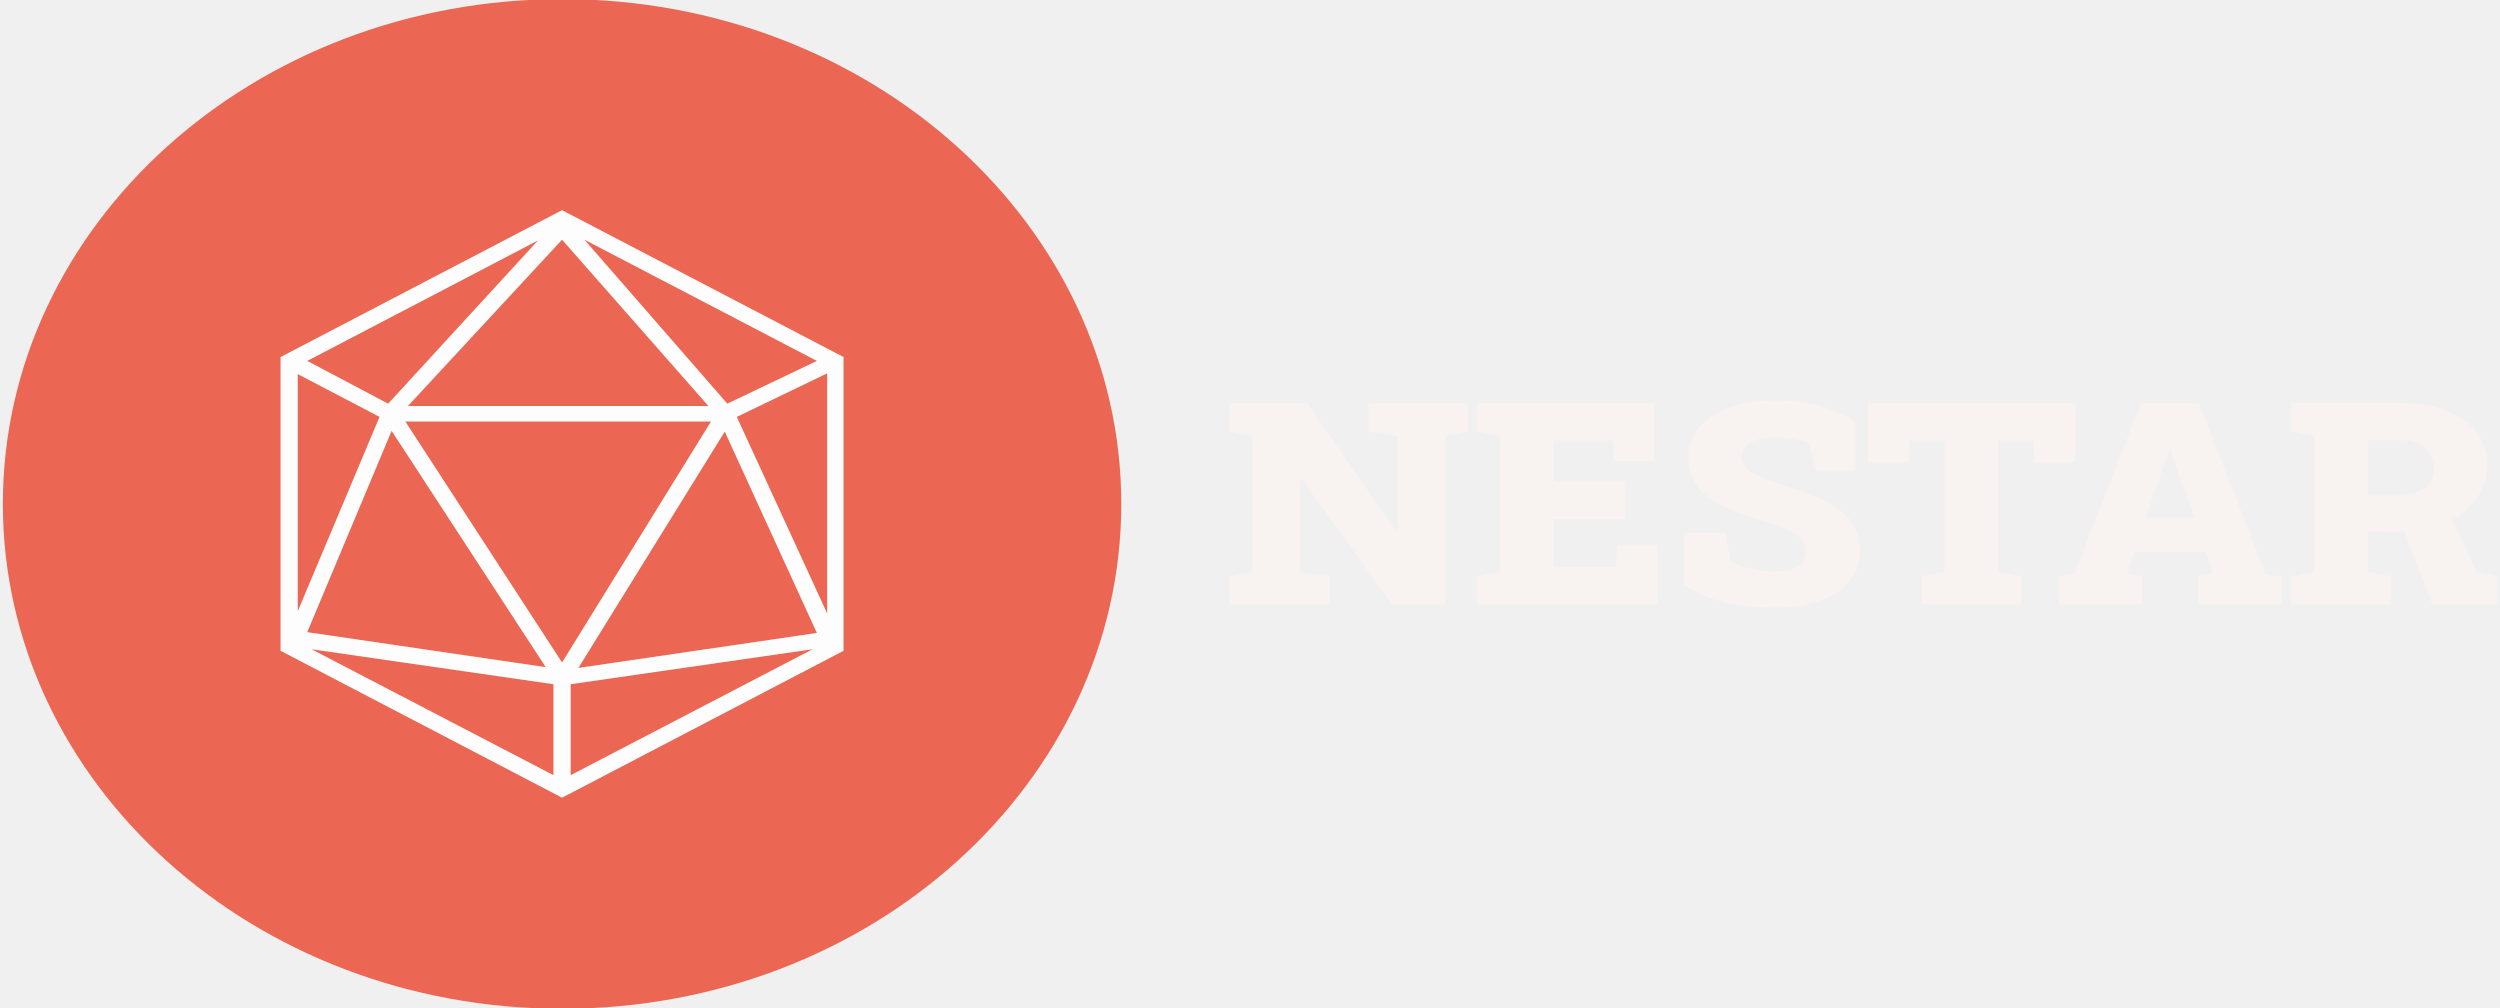
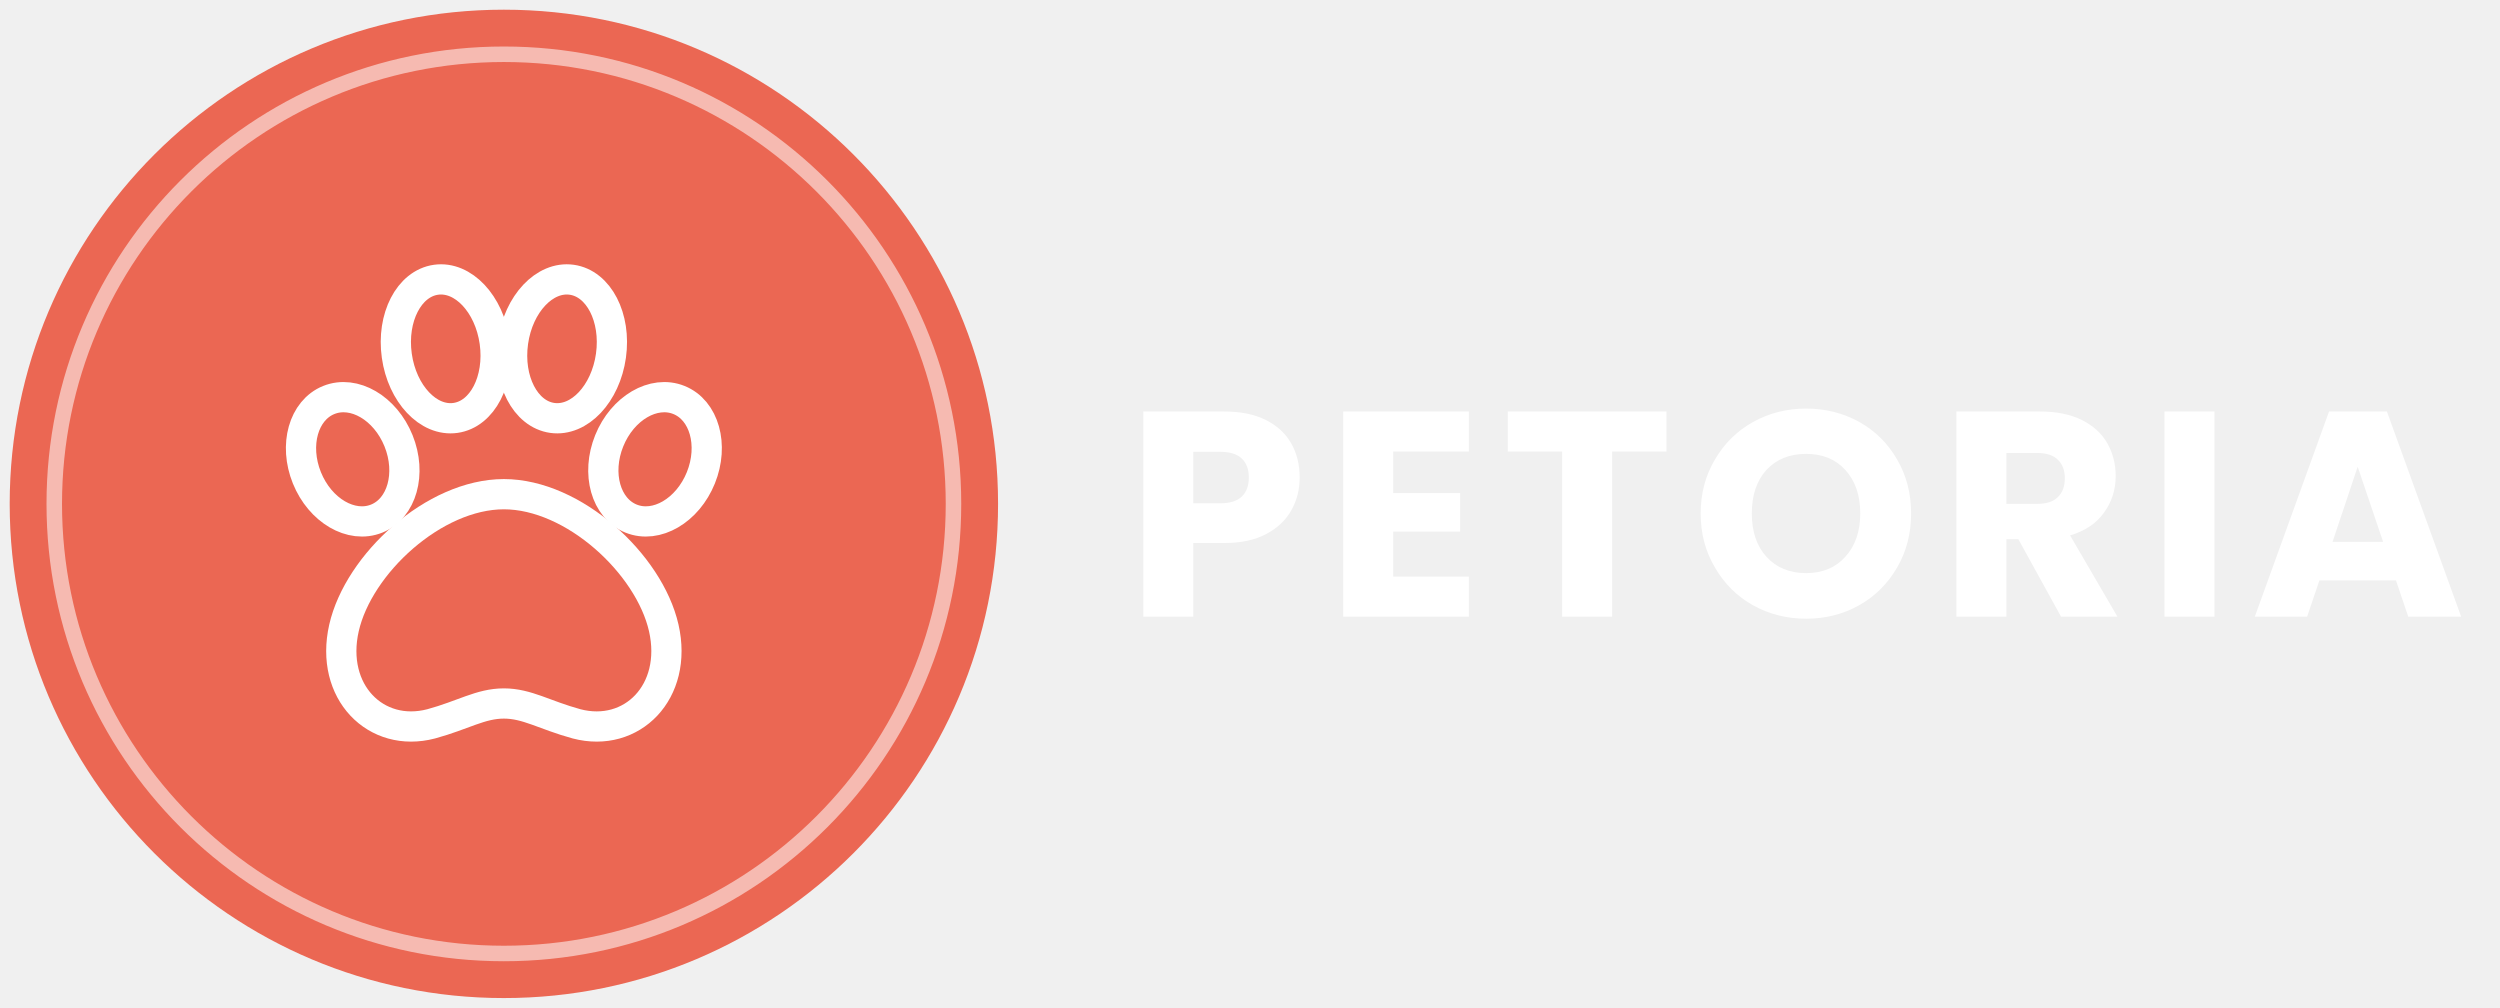
- <svg xmlns="http://www.w3.org/2000/svg" width="129" height="52" viewBox="0 0 129 52" fill="none">
-   <g clipPath="url(#clip0_6733_27842)">
-     <g clipPath="url(#clip1_6733_27842)">
-       <g clipPath="url(#clip2_6733_27842)">
-         <g clipPath="url(#clip3_6733_27842)">
-           <g clipPath="url(#clip4_6733_27842)">
-             <path d="M68.607 31.195H63.445V29.733L64.631 29.502V22.5L63.445 22.272V20.801H64.631H67.454L72.073 27.456H72.118V22.5L70.609 22.272V20.801H74.579H75.771V22.272L74.579 22.5V31.195H71.843L67.137 24.684H67.092V29.502L68.607 29.733V31.195ZM85.512 31.195H76.192V29.733L77.383 29.502V22.5L76.192 22.272V20.801H85.386V23.801H83.29L83.226 22.728H80.159V24.862H83.835V26.783H80.159V29.259H83.378L83.439 28.14H85.512V31.195ZM91.574 31.344C90.637 31.344 89.805 31.263 89.078 31.101C88.35 30.94 87.624 30.636 86.901 30.189V27.491H89.045L89.281 28.876C89.45 29.046 89.748 29.189 90.175 29.306C90.603 29.423 91.069 29.482 91.574 29.482C91.928 29.482 92.224 29.443 92.462 29.365C92.699 29.285 92.878 29.169 92.999 29.017C93.12 28.865 93.181 28.681 93.181 28.467C93.181 28.262 93.123 28.079 93.009 27.918C92.897 27.756 92.711 27.603 92.452 27.459C92.195 27.312 91.847 27.163 91.409 27.011C90.423 26.727 89.613 26.436 88.98 26.14C88.348 25.846 87.878 25.497 87.572 25.093C87.263 24.688 87.109 24.185 87.109 23.585C87.109 23.01 87.29 22.507 87.653 22.076C88.017 21.645 88.518 21.306 89.155 21.059C89.794 20.811 90.524 20.68 91.344 20.667C92.284 20.647 93.114 20.732 93.835 20.921C94.558 21.108 95.196 21.392 95.749 21.772V24.277H93.695L93.368 22.886C93.189 22.806 92.934 22.733 92.604 22.667C92.272 22.598 91.918 22.564 91.542 22.564C91.222 22.564 90.938 22.602 90.687 22.678C90.437 22.754 90.238 22.869 90.091 23.023C89.947 23.175 89.874 23.365 89.874 23.593C89.874 23.779 89.935 23.944 90.055 24.09C90.179 24.235 90.392 24.38 90.697 24.526C91.003 24.67 91.431 24.838 91.979 25.029C93.285 25.376 94.277 25.809 94.955 26.33C95.633 26.852 95.972 27.56 95.972 28.453C95.972 29.067 95.788 29.589 95.418 30.02C95.049 30.45 94.535 30.779 93.877 31.005C93.218 31.231 92.451 31.344 91.574 31.344ZM104.311 31.195H99.133V29.733L100.334 29.502V22.743H98.556L98.485 23.865H96.39V20.801H107.086V23.865H104.969L104.904 22.743H103.11V29.502L104.311 29.733V31.195ZM110.542 31.195H106.232V29.733L107.038 29.625L110.471 20.801H113.473L116.912 29.625L117.718 29.733V31.195H113.418V29.733L114.169 29.604L113.822 28.476H110.121L109.791 29.604L110.542 29.733V31.195ZM111.798 23.608L110.707 26.719H113.23L112.106 23.573L111.98 23.207H111.931L111.798 23.608ZM123.379 31.195H118.217V29.733L119.412 29.502V22.5L118.217 22.272V20.795H123.878C124.789 20.795 125.579 20.926 126.248 21.187C126.92 21.448 127.437 21.821 127.799 22.304C128.162 22.787 128.344 23.36 128.344 24.02C128.344 24.63 128.161 25.197 127.796 25.719C127.429 26.243 126.927 26.663 126.29 26.979C125.651 27.297 124.924 27.453 124.108 27.447L122.187 27.426V29.502L123.379 29.733V31.195ZM128.858 31.195H125.507L123.955 27.14L126.368 26.397L127.767 29.49L128.858 29.739V31.195ZM122.187 22.716V25.506H123.91C124.448 25.506 124.861 25.392 125.15 25.166C125.44 24.94 125.584 24.614 125.584 24.187C125.584 23.742 125.438 23.387 125.144 23.12C124.848 22.851 124.426 22.716 123.878 22.716H122.187Z" fill="#F8F2F1" />
-           </g>
-         </g>
-       </g>
-     </g>
-     <g clipPath="url(#clip5_6733_27842)">
-       <g clipPath="url(#clip6_6733_27842)">
-         <path d="M0.148 26.003C0.148 11.616 13.067 -0.047 29.003 -0.047C44.939 -0.047 57.858 11.616 57.858 26.003C57.858 40.39 44.939 52.053 29.003 52.053C13.067 52.053 0.148 40.39 0.148 26.003ZM29.003 51.09C44.35 51.09 56.791 39.858 56.791 26.003C56.791 12.148 44.35 0.916 29.003 0.916C13.656 0.916 1.215 12.148 1.215 26.003C1.215 39.858 13.656 51.09 29.003 51.09Z" fill="#EB6753" />
-         <path d="M29.004 51.79C44.78 51.79 57.57 40.244 57.57 26.001C57.57 11.757 44.78 0.211 29.004 0.211C13.227 0.211 0.438 11.757 0.438 26.001C0.438 40.244 13.227 51.79 29.004 51.79Z" fill="#EB6753" />
-         <g clipPath="url(#clip7_6733_27842)">
-           <g clipPath="url(#clip8_6733_27842)">
-             <path d="M29.002 10.844L14.477 18.423V33.581L29.002 41.161L43.527 33.581V18.423L29.002 10.844ZM21.051 20.949L29.002 12.368L36.553 20.949H21.051ZM36.686 21.752L29.002 34.183L20.917 21.752H36.686ZM28.158 34.424L15.854 32.619L20.207 22.233L28.158 34.424ZM37.397 22.273L42.15 32.659L29.846 34.464L37.397 22.273ZM37.53 20.829L30.157 12.368L42.15 18.623L37.53 20.829ZM20.029 20.829L15.854 18.623L27.758 12.408L20.029 20.829ZM19.585 21.511L15.365 31.536V19.305L19.585 21.511ZM28.558 35.306V39.998L16.076 33.501L28.558 35.306ZM29.446 35.306L41.928 33.501L29.446 39.998V35.306ZM38.019 21.511L42.683 19.265V31.657L38.019 21.511Z" fill="#FDFDFD" />
-           </g>
-         </g>
-       </g>
-     </g>
+ <svg xmlns="http://www.w3.org/2000/svg" width="129" height="52" viewBox="0 0 129 52" fill="none" role="img" aria-label="Petoria">
+   <circle cx="26" cy="26" r="25.5" fill="#EB6753" />
+   <circle cx="26" cy="26" r="23.2" stroke="#FFFFFF" stroke-opacity="0.55" stroke-width="0.8" />
+   <g transform="translate(11 10.5) scale(0.3)" fill="none" stroke="#FFFFFF" stroke-width="5.2" stroke-linejoin="round">
+     <path d="M50 50C38 50 25 62 22.5 73C20 84 28 92 37.5 89.5C43 88 46 86 50 86C54 86 57 88 62.5 89.5C72 92 80 84 77.5 73C75 62 62 50 50 50Z" />
+     <ellipse cx="24" cy="44" rx="8.5" ry="11" transform="rotate(-22 24 44)" />
+     <ellipse cx="40" cy="25" rx="8.5" ry="12" transform="rotate(-8 40 25)" />
+     <ellipse cx="60" cy="25" rx="8.5" ry="12" transform="rotate(8 60 25)" />
+     <ellipse cx="76" cy="44" rx="8.5" ry="11" transform="rotate(22 76 44)" />
  </g>
-   <defs>
-     <clipPath id="clip0_6733_27842">
-       <rect width="128.708" height="52.1" fill="white" transform="translate(0.148438 -0.046875)" />
-     </clipPath>
-     <clipPath id="clip1_6733_27842">
-       <rect width="65.413" height="10.68" fill="white" transform="translate(63.4453 20.6641)" />
-     </clipPath>
-     <clipPath id="clip2_6733_27842">
-       <rect width="65.413" height="10.68" fill="white" transform="translate(63.4453 20.6641)" />
-     </clipPath>
-     <clipPath id="clip3_6733_27842">
-       <rect width="65.413" height="10.68" fill="white" transform="translate(63.4453 20.6641)" />
-     </clipPath>
-     <clipPath id="clip4_6733_27842">
-       <rect width="65.413" height="10.68" fill="white" transform="translate(63.4453 20.6641)" />
-     </clipPath>
-     <clipPath id="clip5_6733_27842">
-       <rect width="57.709" height="52.1" fill="white" transform="translate(0.148438 -0.046875)" />
-     </clipPath>
-     <clipPath id="clip6_6733_27842">
-       <rect width="57.709" height="52.1" fill="white" transform="translate(0.148438 -0.046875)" />
-     </clipPath>
-     <clipPath id="clip7_6733_27842">
-       <rect width="29.05" height="30.317" fill="white" transform="translate(14.4766 10.8438)" />
-     </clipPath>
-     <clipPath id="clip8_6733_27842">
-       <rect width="29.05" height="30.317" fill="white" transform="translate(14.4766 10.8438)" />
-     </clipPath>
-   </defs>
+   <path transform="translate(58.06 31.82) scale(0.15081)" fill="#FFFFFF" d="M59.7-47.6Q59.7-41.5 56.9-36.5Q54.1-31.4 48.3-28.3Q42.5-25.2 33.9-25.2L33.9-25.2L23.3-25.2L23.3 0L6.2 0L6.2-70.2L33.9-70.2Q42.3-70.2 48.1-67.3Q53.9-64.4 56.8-59.3Q59.7-54.2 59.7-47.6L59.7-47.6ZM32.6-38.8Q37.5-38.8 39.9-41.1Q42.3-43.4 42.3-47.6L42.3-47.6Q42.3-51.8 39.9-54.1Q37.5-56.4 32.6-56.4L32.6-56.4L23.3-56.4L23.3-38.8L32.6-38.8ZM117.6-56.5L91.7-56.5L91.7-42.3L114.6-42.3L114.6-29.1L91.7-29.1L91.7-13.7L117.6-13.7L117.6 0L74.6 0L74.6-70.2L117.6-70.2L117.6-56.5ZM130.9-70.2L185.2-70.2L185.2-56.5L166.6-56.5L166.6 0L149.5 0L149.5-56.5L130.9-56.5L130.9-70.2ZM233 0.7Q223.1 0.7 214.8-3.9Q206.6-8.5 201.8-16.8Q196.9-25 196.9-35.3L196.9-35.3Q196.9-45.6 201.8-53.8Q206.6-62 214.8-66.6Q223.1-71.2 233-71.2L233-71.2Q242.9-71.2 251.2-66.6Q259.4-62 264.1-53.8Q268.9-45.6 268.9-35.3L268.9-35.3Q268.9-25 264.1-16.8Q259.3-8.5 251.1-3.9Q242.9 0.7 233 0.7L233 0.7ZM233-14.9Q241.4-14.9 246.4-20.5Q251.5-26.1 251.5-35.3L251.5-35.3Q251.5-44.6 246.4-50.2Q241.4-55.7 233-55.7L233-55.7Q224.5-55.7 219.4-50.2Q214.4-44.7 214.4-35.3L214.4-35.3Q214.4-26 219.4-20.5Q224.5-14.9 233-14.9L233-14.9ZM339.5 0L320.2 0L305.6-26.5L301.5-26.5L301.5 0L284.4 0L284.4-70.2L313.1-70.2Q321.4-70.2 327.3-67.3Q333.1-64.4 336-59.4Q338.9-54.3 338.9-48.1L338.9-48.1Q338.9-41.1 334.9-35.6Q331-30.1 323.3-27.8L323.3-27.8L339.5 0ZM301.5-56L301.5-38.6L312.1-38.6Q316.8-38.6 319.1-40.9Q321.5-43.2 321.5-47.4L321.5-47.4Q321.5-51.4 319.1-53.7Q316.8-56 312.1-56L312.1-56L301.5-56ZM355.6-70.2L372.7-70.2L372.7 0L355.6 0L355.6-70.2ZM439 0L434.8-12.4L408.6-12.4L404.4 0L386.5 0L411.9-70.2L431.7-70.2L457.1 0L439 0ZM413.1-25.6L430.4-25.6L421.7-51.3L413.1-25.6Z" />
</svg>
